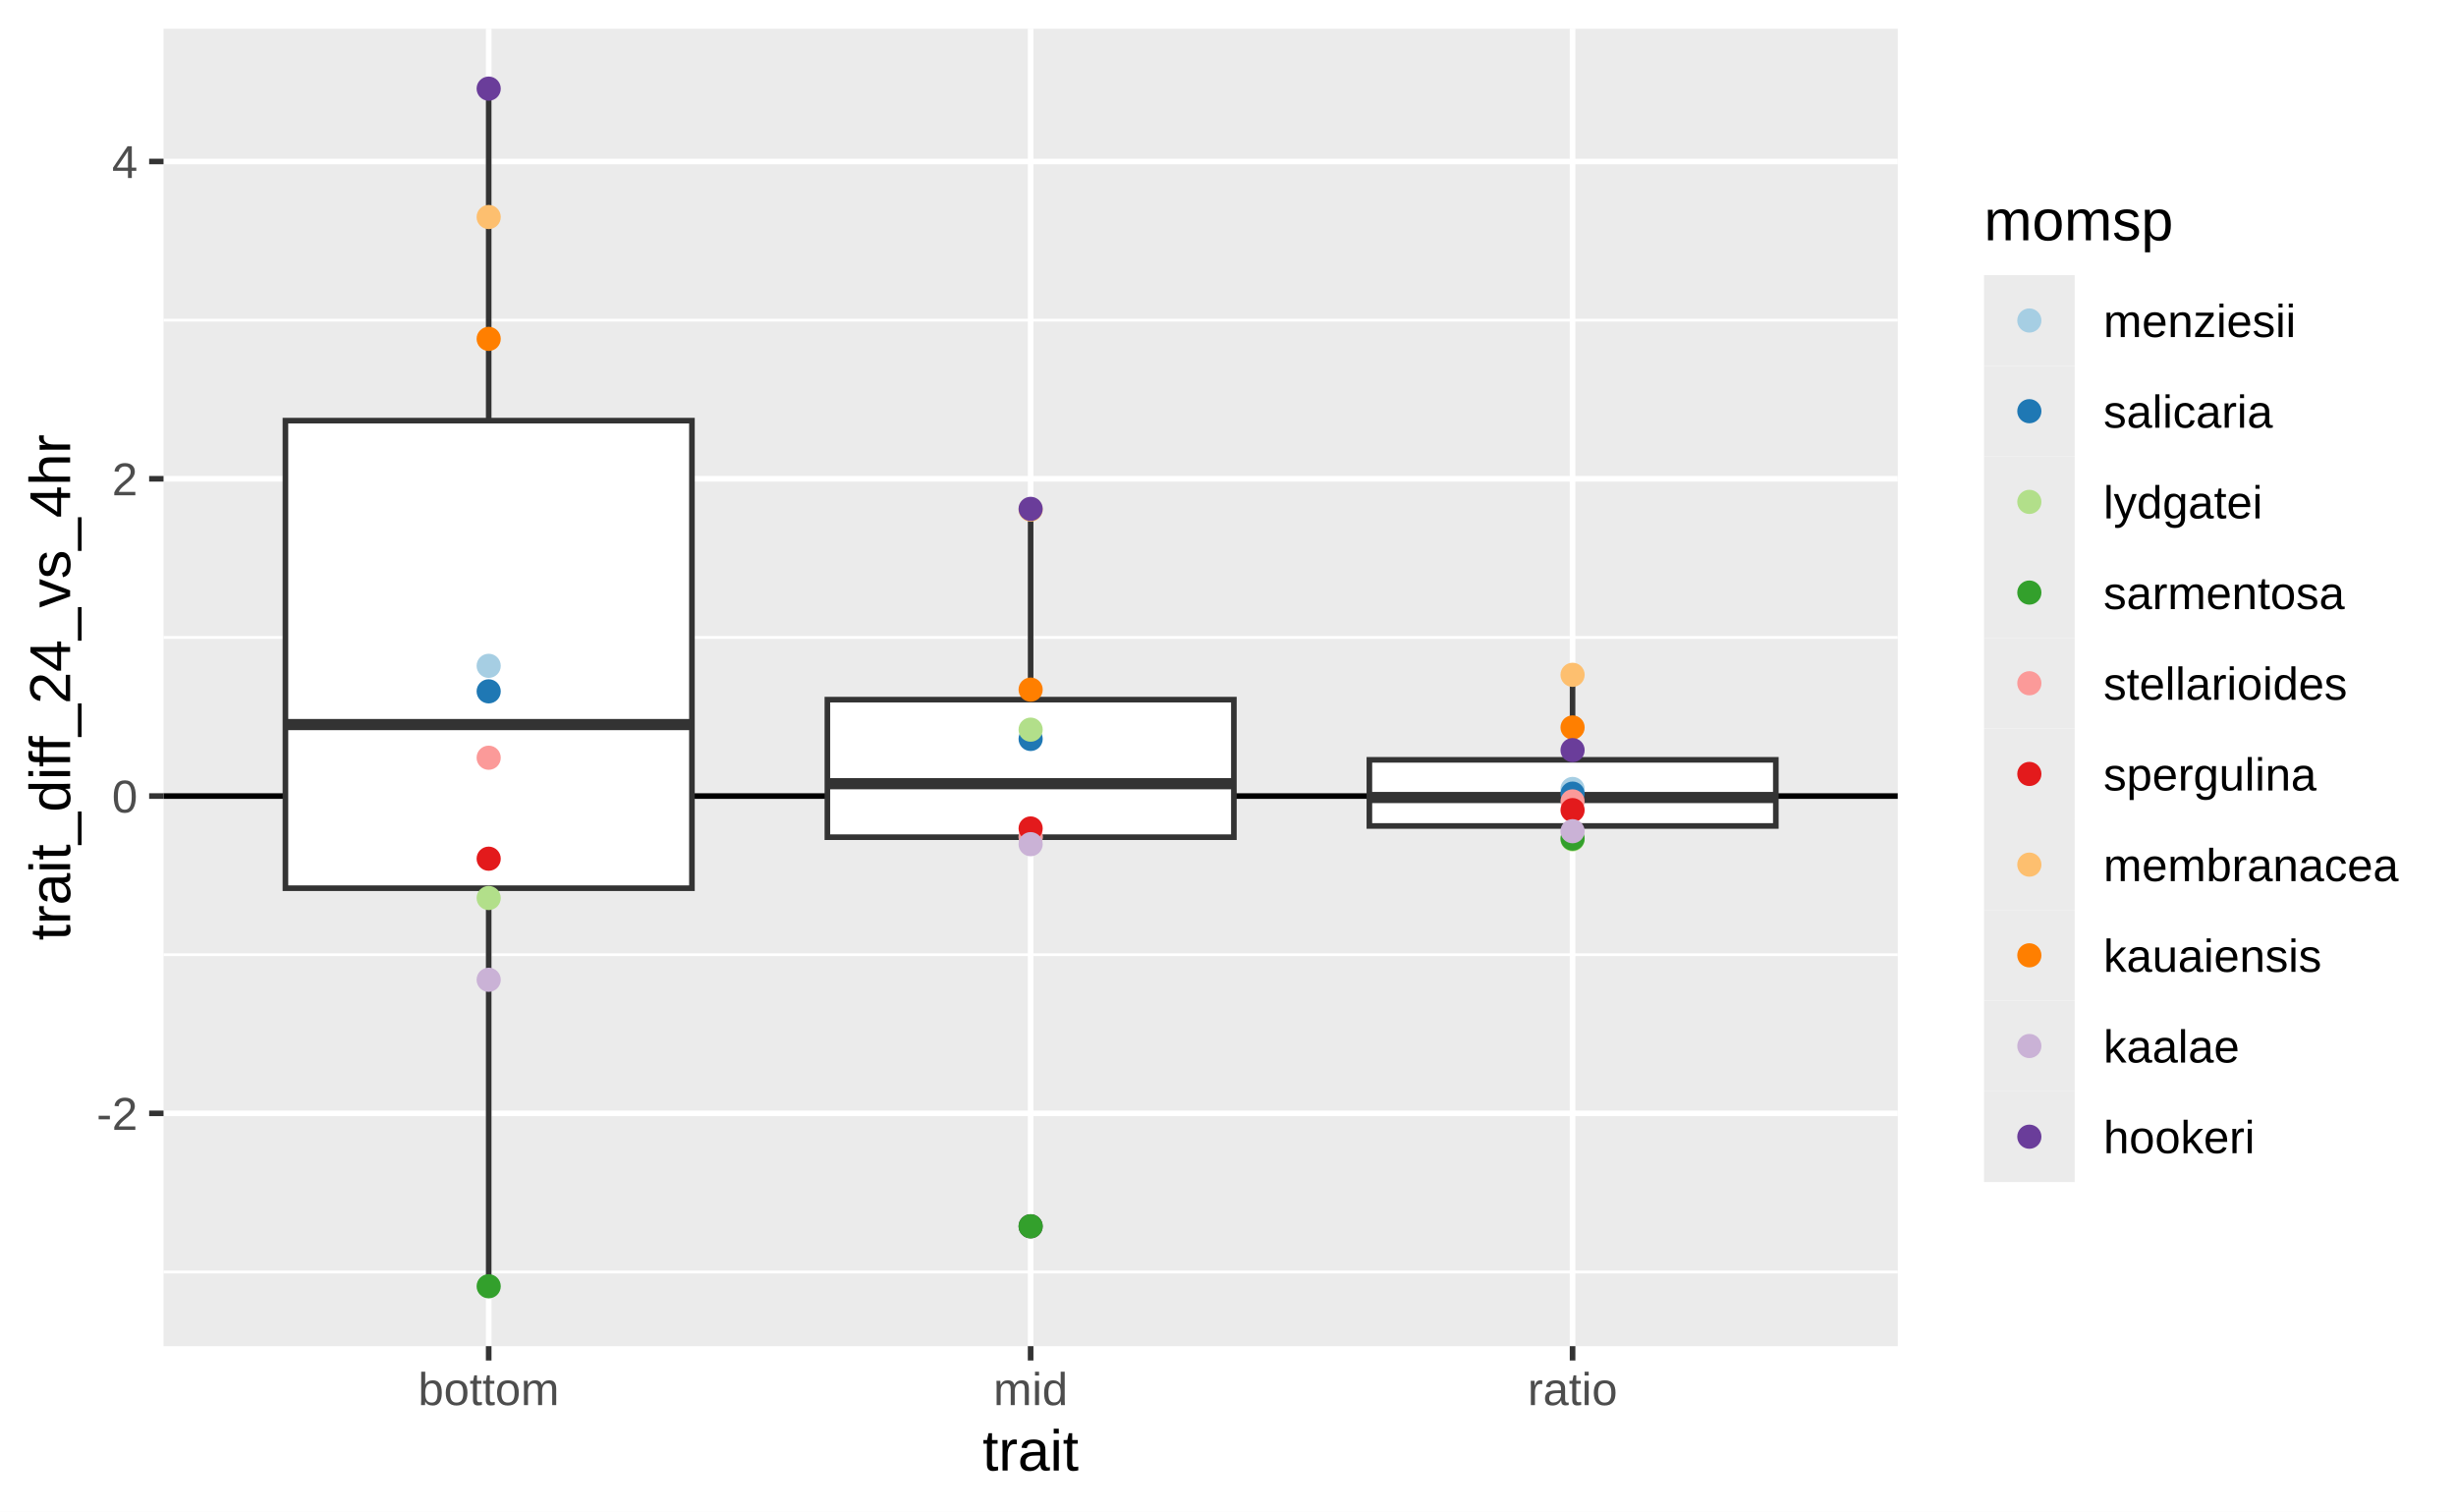
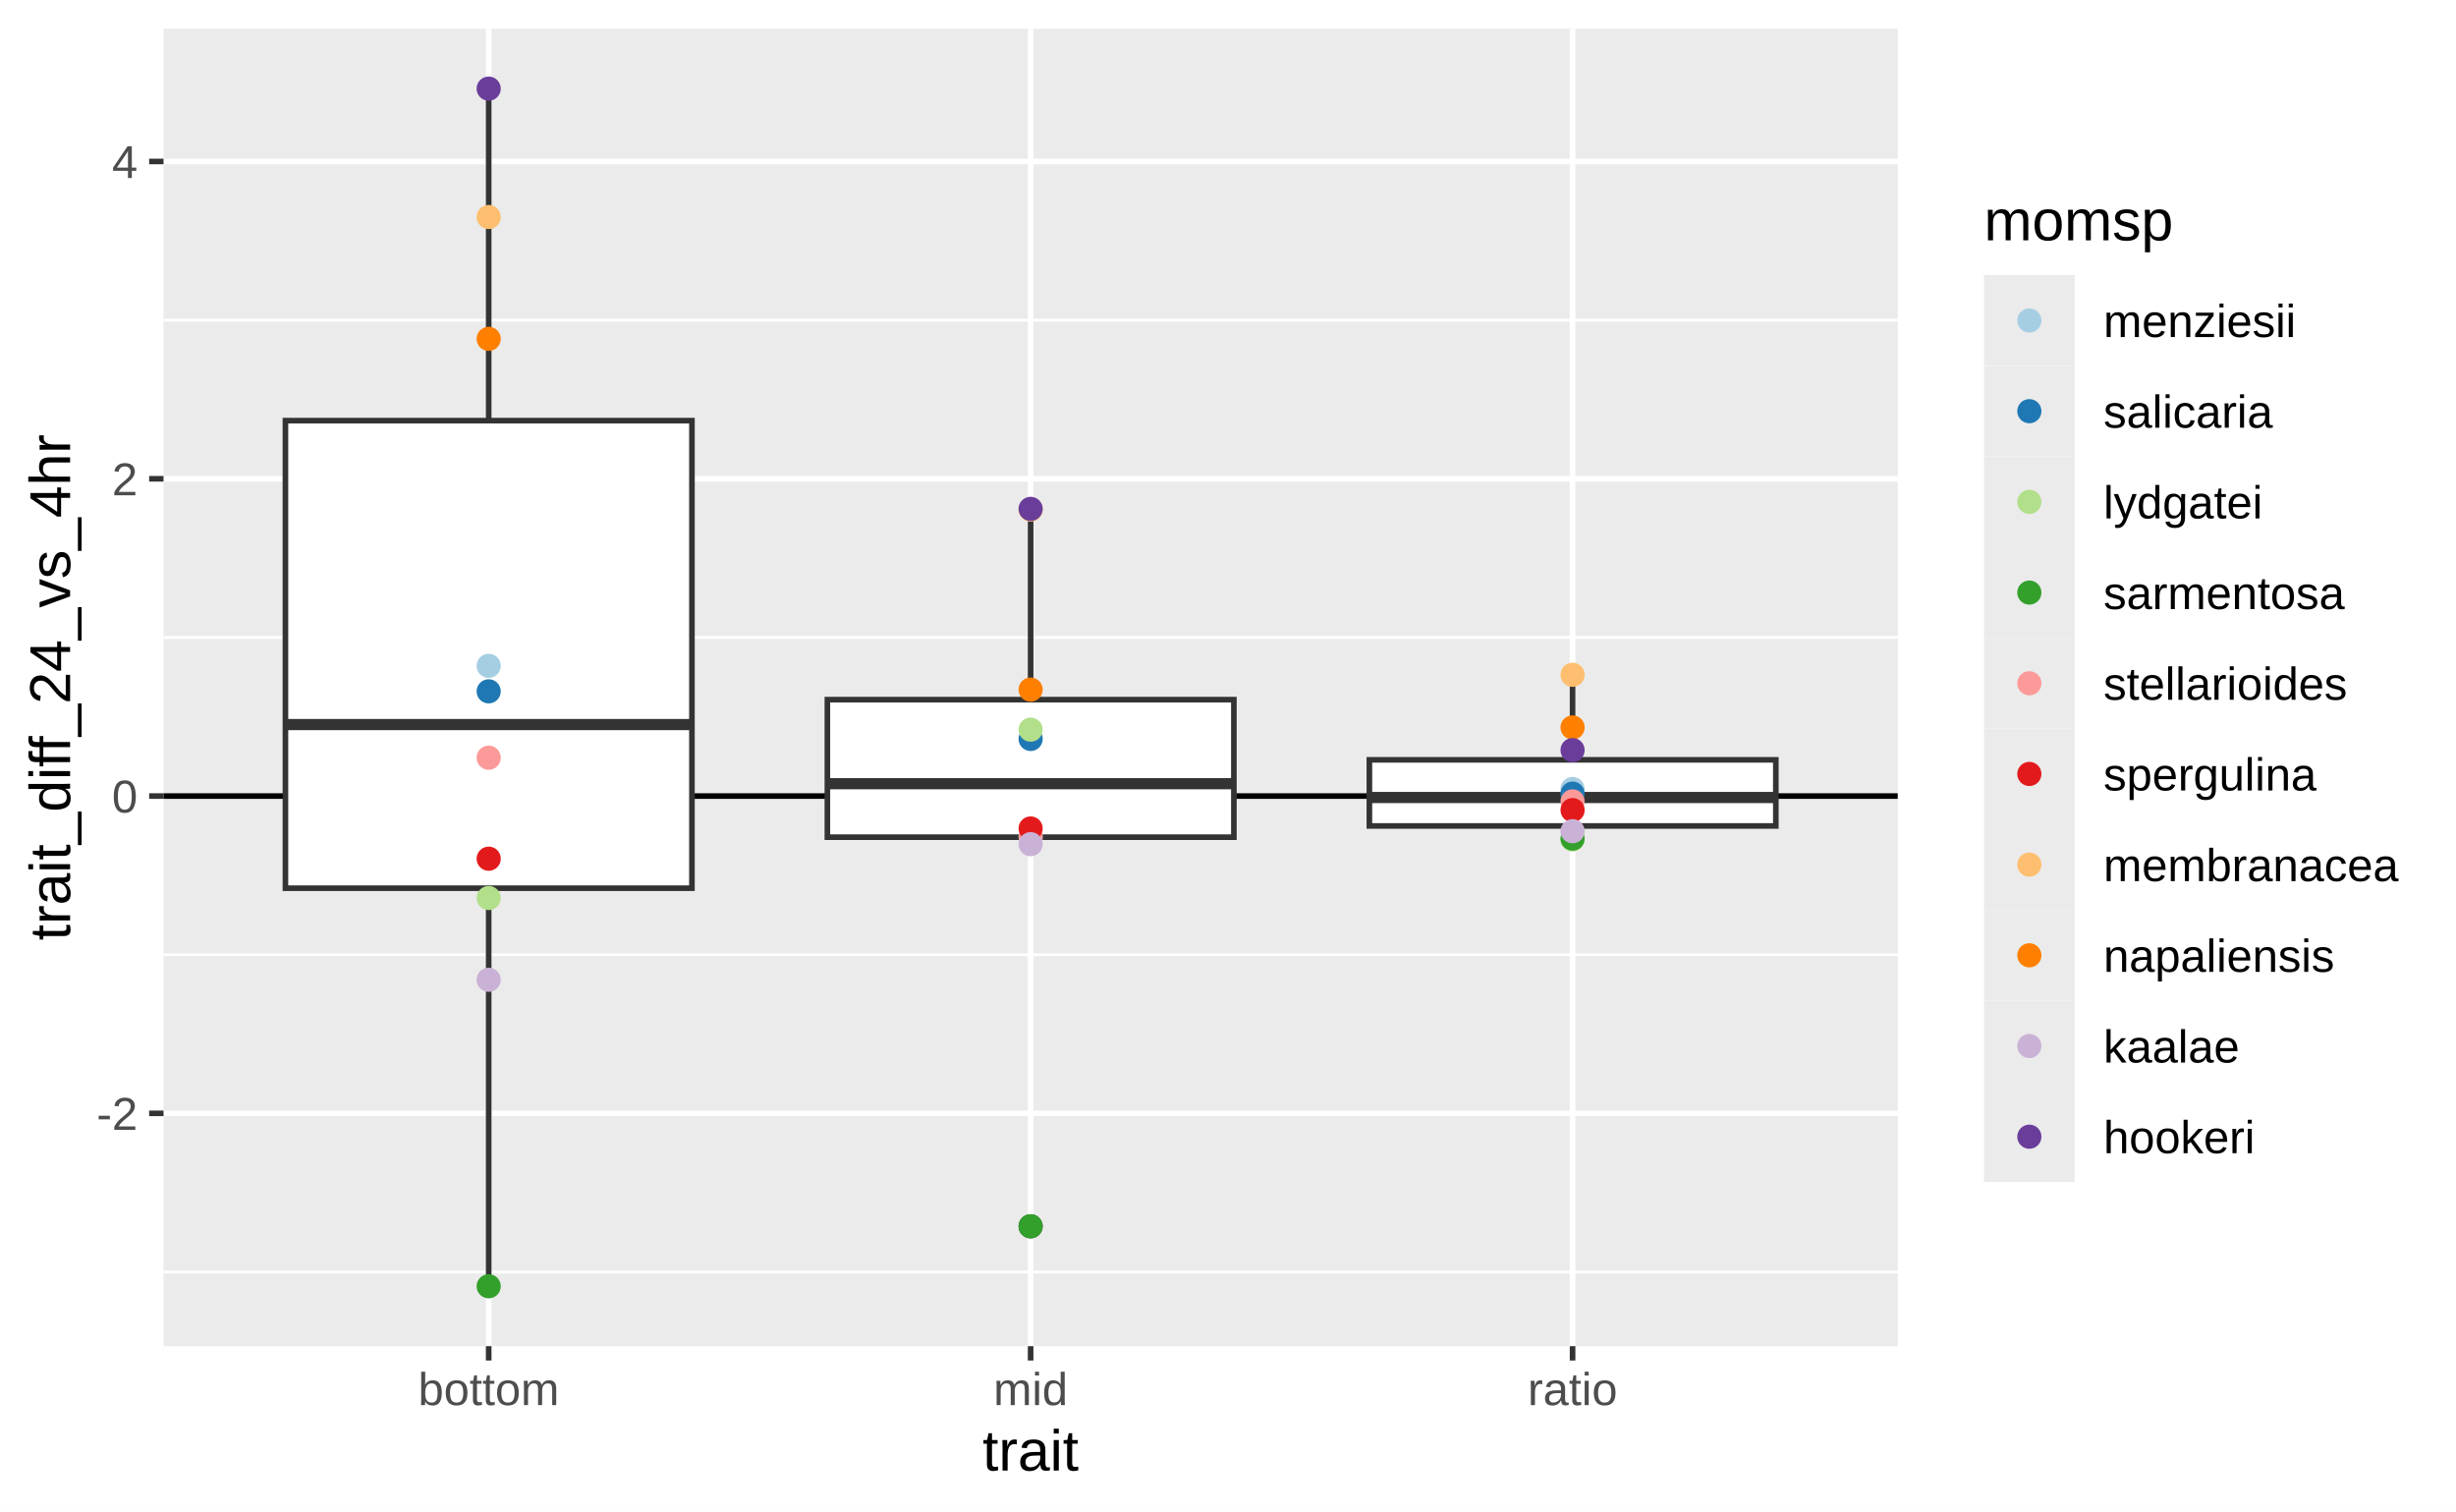
<svg xmlns="http://www.w3.org/2000/svg" width="468.00pt" height="288.00pt" viewBox="0 0 468.00 288.00">
  <g class="svglite">
    <defs>
      <style type="text/css">
    .svglite line, .svglite polyline, .svglite polygon, .svglite path, .svglite rect, .svglite circle {
      fill: none;
      stroke: #000000;
      stroke-linecap: round;
      stroke-linejoin: round;
      stroke-miterlimit: 10.00;
    }
    .svglite text {
      white-space: pre;
    }
    .svglite g.glyphgroup path {
      fill: inherit;
      stroke: none;
    }
  </style>
    </defs>
    <rect width="100%" height="100%" style="stroke: none; fill: #FFFFFF;" />
    <defs>
      <clipPath id="cpMC4wMHw0NjguMDB8MC4wMHwyODguMDA=">
        <rect x="0.00" y="0.00" width="468.00" height="288.00" />
      </clipPath>
    </defs>
    <g clip-path="url(#cpMC4wMHw0NjguMDB8MC4wMHwyODguMDA=)">
      <rect x="0.00" y="0.00" width="468.00" height="288.00" style="stroke-width: 1.07; stroke: #FFFFFF; fill: #FFFFFF;" />
    </g>
    <defs>
      <clipPath id="cpMzEuMTZ8MzYxLjYyfDUuNDh8MjU2LjUw">
        <rect x="31.16" y="5.48" width="330.47" height="251.02" />
      </clipPath>
    </defs>
    <g clip-path="url(#cpMzEuMTZ8MzYxLjYyfDUuNDh8MjU2LjUw)">
      <rect x="31.16" y="5.48" width="330.47" height="251.02" style="stroke-width: 1.07; stroke: none; fill: #EBEBEB;" />
      <polyline points="31.16,242.37 361.62,242.37 " style="stroke-width: 0.53; stroke: #FFFFFF; stroke-linecap: butt;" />
      <polyline points="31.16,181.91 361.62,181.91 " style="stroke-width: 0.53; stroke: #FFFFFF; stroke-linecap: butt;" />
      <polyline points="31.16,121.46 361.62,121.46 " style="stroke-width: 0.53; stroke: #FFFFFF; stroke-linecap: butt;" />
      <polyline points="31.16,61.00 361.62,61.00 " style="stroke-width: 0.53; stroke: #FFFFFF; stroke-linecap: butt;" />
      <polyline points="31.16,212.14 361.62,212.14 " style="stroke-width: 1.07; stroke: #FFFFFF; stroke-linecap: butt;" />
      <polyline points="31.16,151.68 361.62,151.68 " style="stroke-width: 1.07; stroke: #FFFFFF; stroke-linecap: butt;" />
      <polyline points="31.16,91.23 361.62,91.23 " style="stroke-width: 1.07; stroke: #FFFFFF; stroke-linecap: butt;" />
      <polyline points="31.16,30.77 361.62,30.77 " style="stroke-width: 1.07; stroke: #FFFFFF; stroke-linecap: butt;" />
      <polyline points="93.12,256.50 93.12,5.48 " style="stroke-width: 1.07; stroke: #FFFFFF; stroke-linecap: butt;" />
      <polyline points="196.39,256.50 196.39,5.48 " style="stroke-width: 1.07; stroke: #FFFFFF; stroke-linecap: butt;" />
      <polyline points="299.66,256.50 299.66,5.48 " style="stroke-width: 1.07; stroke: #FFFFFF; stroke-linecap: butt;" />
      <line x1="31.16" y1="151.68" x2="361.62" y2="151.68" style="stroke-width: 1.07; stroke-linecap: butt;" />
      <line x1="93.12" y1="80.15" x2="93.12" y2="16.89" style="stroke-width: 1.07; stroke: #333333; stroke-linecap: butt;" />
      <line x1="93.12" y1="169.24" x2="93.12" y2="245.09" style="stroke-width: 1.07; stroke: #333333; stroke-linecap: butt;" />
      <polygon points="54.39,80.15 54.39,169.24 131.85,169.24 131.85,80.15 54.39,80.15 " style="stroke-width: 1.07; stroke: #333333; stroke-linecap: butt; stroke-linejoin: miter; fill: #FFFFFF;" />
      <line x1="54.39" y1="138.06" x2="131.85" y2="138.06" style="stroke-width: 2.13; stroke: #333333; stroke-linecap: butt; stroke-linejoin: miter;" />
      <circle cx="196.39" cy="233.66" r="1.95" style="stroke-width: 0.71; stroke: #333333; fill: #333333;" />
      <line x1="196.39" y1="133.31" x2="196.39" y2="96.96" style="stroke-width: 1.07; stroke: #333333; stroke-linecap: butt;" />
      <line x1="196.39" y1="159.52" x2="196.39" y2="160.85" style="stroke-width: 1.07; stroke: #333333; stroke-linecap: butt;" />
      <polygon points="157.66,133.31 157.66,159.52 235.12,159.52 235.12,133.31 157.66,133.31 " style="stroke-width: 1.07; stroke: #333333; stroke-linecap: butt; stroke-linejoin: miter; fill: #FFFFFF;" />
      <line x1="157.66" y1="149.33" x2="235.12" y2="149.33" style="stroke-width: 2.13; stroke: #333333; stroke-linecap: butt; stroke-linejoin: miter;" />
      <line x1="299.66" y1="144.78" x2="299.66" y2="128.58" style="stroke-width: 1.07; stroke: #333333; stroke-linecap: butt;" />
      <line x1="299.66" y1="157.38" x2="299.66" y2="159.94" style="stroke-width: 1.07; stroke: #333333; stroke-linecap: butt;" />
      <polygon points="260.94,144.78 260.94,157.38 338.39,157.38 338.39,144.78 260.94,144.78 " style="stroke-width: 1.07; stroke: #333333; stroke-linecap: butt; stroke-linejoin: miter; fill: #FFFFFF;" />
      <line x1="260.94" y1="151.96" x2="338.39" y2="151.96" style="stroke-width: 2.13; stroke: #333333; stroke-linecap: butt; stroke-linejoin: miter;" />
      <circle cx="93.12" cy="126.87" r="1.95" style="stroke-width: 0.71; stroke: #A6CEE3; fill: #A6CEE3;" />
      <circle cx="93.12" cy="131.73" r="1.95" style="stroke-width: 0.71; stroke: #1F78B4; fill: #1F78B4;" />
      <circle cx="196.39" cy="159.55" r="1.95" style="stroke-width: 0.71; stroke: #A6CEE3; fill: #A6CEE3;" />
      <circle cx="196.39" cy="140.80" r="1.95" style="stroke-width: 0.71; stroke: #1F78B4; fill: #1F78B4;" />
      <circle cx="299.66" cy="150.33" r="1.95" style="stroke-width: 0.71; stroke: #A6CEE3; fill: #A6CEE3;" />
      <circle cx="299.66" cy="151.22" r="1.95" style="stroke-width: 0.71; stroke: #1F78B4; fill: #1F78B4;" />
      <circle cx="93.12" cy="171.11" r="1.95" style="stroke-width: 0.71; stroke: #B2DF8A; fill: #B2DF8A;" />
      <circle cx="93.12" cy="245.09" r="1.95" style="stroke-width: 0.71; stroke: #33A02C; fill: #33A02C;" />
      <circle cx="196.39" cy="139.03" r="1.95" style="stroke-width: 0.71; stroke: #B2DF8A; fill: #B2DF8A;" />
      <circle cx="196.39" cy="233.66" r="1.95" style="stroke-width: 0.71; stroke: #33A02C; fill: #33A02C;" />
      <circle cx="299.66" cy="159.94" r="1.95" style="stroke-width: 0.71; stroke: #B2DF8A; fill: #B2DF8A;" />
      <circle cx="299.66" cy="159.79" r="1.95" style="stroke-width: 0.71; stroke: #33A02C; fill: #33A02C;" />
      <circle cx="93.12" cy="144.38" r="1.95" style="stroke-width: 0.71; stroke: #FB9A99; fill: #FB9A99;" />
      <circle cx="93.12" cy="163.62" r="1.95" style="stroke-width: 0.71; stroke: #E31A1C; fill: #E31A1C;" />
      <circle cx="196.39" cy="159.42" r="1.95" style="stroke-width: 0.71; stroke: #FB9A99; fill: #FB9A99;" />
      <circle cx="196.39" cy="157.86" r="1.95" style="stroke-width: 0.71; stroke: #E31A1C; fill: #E31A1C;" />
      <circle cx="299.66" cy="152.70" r="1.95" style="stroke-width: 0.71; stroke: #FB9A99; fill: #FB9A99;" />
      <circle cx="299.66" cy="154.36" r="1.95" style="stroke-width: 0.71; stroke: #E31A1C; fill: #E31A1C;" />
      <circle cx="93.12" cy="41.35" r="1.95" style="stroke-width: 0.71; stroke: #FDBF6F; fill: #FDBF6F;" />
      <circle cx="93.12" cy="64.57" r="1.95" style="stroke-width: 0.71; stroke: #FF7F00; fill: #FF7F00;" />
      <circle cx="196.39" cy="97.10" r="1.95" style="stroke-width: 0.71; stroke: #FDBF6F; fill: #FDBF6F;" />
      <circle cx="196.39" cy="131.40" r="1.95" style="stroke-width: 0.71; stroke: #FF7F00; fill: #FF7F00;" />
      <circle cx="299.66" cy="128.58" r="1.95" style="stroke-width: 0.71; stroke: #FDBF6F; fill: #FDBF6F;" />
      <circle cx="299.66" cy="138.61" r="1.95" style="stroke-width: 0.71; stroke: #FF7F00; fill: #FF7F00;" />
      <circle cx="93.12" cy="186.69" r="1.95" style="stroke-width: 0.71; stroke: #CAB2D6; fill: #CAB2D6;" />
      <circle cx="93.12" cy="16.89" r="1.95" style="stroke-width: 0.71; stroke: #6A3D9A; fill: #6A3D9A;" />
      <circle cx="196.39" cy="160.85" r="1.95" style="stroke-width: 0.71; stroke: #CAB2D6; fill: #CAB2D6;" />
      <circle cx="196.39" cy="96.96" r="1.95" style="stroke-width: 0.71; stroke: #6A3D9A; fill: #6A3D9A;" />
      <circle cx="299.66" cy="158.38" r="1.95" style="stroke-width: 0.71; stroke: #CAB2D6; fill: #CAB2D6;" />
      <circle cx="299.66" cy="142.93" r="1.95" style="stroke-width: 0.71; stroke: #6A3D9A; fill: #6A3D9A;" />
    </g>
    <g clip-path="url(#cpMC4wMHw0NjguMDB8MC4wMHwyODguMDA=)">
      <text x="26.23" y="215.29" text-anchor="end" style="font-size: 8.80px;fill: #4D4D4D; font-family: &quot;Arial&quot;;">-2</text>
      <text x="26.23" y="154.83" text-anchor="end" style="font-size: 8.80px;fill: #4D4D4D; font-family: &quot;Arial&quot;;">0</text>
      <text x="26.23" y="94.38" text-anchor="end" style="font-size: 8.80px;fill: #4D4D4D; font-family: &quot;Arial&quot;;">2</text>
      <text x="26.23" y="33.92" text-anchor="end" style="font-size: 8.80px;fill: #4D4D4D; font-family: &quot;Arial&quot;;">4</text>
      <polyline points="28.42,212.14 31.16,212.14 " style="stroke-width: 1.07; stroke: #333333; stroke-linecap: butt;" />
      <polyline points="28.42,151.68 31.16,151.68 " style="stroke-width: 1.07; stroke: #333333; stroke-linecap: butt;" />
      <polyline points="28.42,91.23 31.16,91.23 " style="stroke-width: 1.07; stroke: #333333; stroke-linecap: butt;" />
      <polyline points="28.42,30.77 31.16,30.77 " style="stroke-width: 1.07; stroke: #333333; stroke-linecap: butt;" />
      <polyline points="93.12,259.24 93.12,256.50 " style="stroke-width: 1.07; stroke: #333333; stroke-linecap: butt;" />
      <polyline points="196.39,259.24 196.39,256.50 " style="stroke-width: 1.07; stroke: #333333; stroke-linecap: butt;" />
      <polyline points="299.66,259.24 299.66,256.50 " style="stroke-width: 1.07; stroke: #333333; stroke-linecap: butt;" />
      <text x="93.12" y="267.74" text-anchor="middle" style="font-size: 8.80px;fill: #4D4D4D; font-family: &quot;Arial&quot;;">bottom</text>
      <text x="196.39" y="267.74" text-anchor="middle" style="font-size: 8.80px;fill: #4D4D4D; font-family: &quot;Arial&quot;;">mid</text>
      <text x="299.66" y="267.74" text-anchor="middle" style="font-size: 8.80px;fill: #4D4D4D; font-family: &quot;Arial&quot;;">ratio</text>
      <text x="196.39" y="280.20" text-anchor="middle" style="font-size: 11.00px; font-family: &quot;Arial&quot;;">trait</text>
      <text transform="translate(13.36,130.99) rotate(-90)" text-anchor="middle" style="font-size: 11.00px; font-family: &quot;Arial&quot;;">trait_diff_24_vs_4hr</text>
      <rect x="372.58" y="31.27" width="89.94" height="199.43" style="stroke-width: 1.07; stroke: none; fill: #FFFFFF;" />
      <text x="378.06" y="45.79" style="font-size: 11.00px; font-family: &quot;Arial&quot;;">momsp</text>
      <rect x="378.06" y="52.43" width="17.28" height="17.28" style="stroke-width: 1.07; stroke: none; fill: #EBEBEB;" />
      <circle cx="386.70" cy="61.07" r="1.95" style="stroke-width: 0.71; stroke: #A6CEE3; fill: #A6CEE3;" />
      <rect x="378.06" y="69.71" width="17.28" height="17.28" style="stroke-width: 1.07; stroke: none; fill: #EBEBEB;" />
      <circle cx="386.70" cy="78.35" r="1.95" style="stroke-width: 0.71; stroke: #1F78B4; fill: #1F78B4;" />
      <rect x="378.06" y="86.99" width="17.28" height="17.28" style="stroke-width: 1.07; stroke: none; fill: #EBEBEB;" />
      <circle cx="386.70" cy="95.63" r="1.95" style="stroke-width: 0.71; stroke: #B2DF8A; fill: #B2DF8A;" />
      <rect x="378.06" y="104.27" width="17.28" height="17.28" style="stroke-width: 1.07; stroke: none; fill: #EBEBEB;" />
      <circle cx="386.70" cy="112.91" r="1.95" style="stroke-width: 0.71; stroke: #33A02C; fill: #33A02C;" />
      <rect x="378.06" y="121.55" width="17.28" height="17.28" style="stroke-width: 1.07; stroke: none; fill: #EBEBEB;" />
      <circle cx="386.70" cy="130.19" r="1.95" style="stroke-width: 0.71; stroke: #FB9A99; fill: #FB9A99;" />
      <rect x="378.06" y="138.83" width="17.28" height="17.28" style="stroke-width: 1.07; stroke: none; fill: #EBEBEB;" />
      <circle cx="386.70" cy="147.47" r="1.95" style="stroke-width: 0.71; stroke: #E31A1C; fill: #E31A1C;" />
      <rect x="378.06" y="156.11" width="17.28" height="17.28" style="stroke-width: 1.07; stroke: none; fill: #EBEBEB;" />
      <circle cx="386.70" cy="164.75" r="1.95" style="stroke-width: 0.71; stroke: #FDBF6F; fill: #FDBF6F;" />
      <rect x="378.06" y="173.39" width="17.28" height="17.28" style="stroke-width: 1.07; stroke: none; fill: #EBEBEB;" />
      <circle cx="386.70" cy="182.03" r="1.95" style="stroke-width: 0.71; stroke: #FF7F00; fill: #FF7F00;" />
      <rect x="378.06" y="190.67" width="17.28" height="17.28" style="stroke-width: 1.07; stroke: none; fill: #EBEBEB;" />
      <circle cx="386.70" cy="199.31" r="1.95" style="stroke-width: 0.71; stroke: #CAB2D6; fill: #CAB2D6;" />
      <rect x="378.06" y="207.95" width="17.28" height="17.28" style="stroke-width: 1.07; stroke: none; fill: #EBEBEB;" />
      <circle cx="386.70" cy="216.59" r="1.95" style="stroke-width: 0.71; stroke: #6A3D9A; fill: #6A3D9A;" />
      <text x="400.82" y="64.22" style="font-size: 8.80px; font-family: &quot;Arial&quot;;">menziesii</text>
      <text x="400.82" y="81.50" style="font-size: 8.80px; font-family: &quot;Arial&quot;;">salicaria</text>
      <text x="400.82" y="98.78" style="font-size: 8.80px; font-family: &quot;Arial&quot;;">lydgatei</text>
      <text x="400.82" y="116.06" style="font-size: 8.80px; font-family: &quot;Arial&quot;;">sarmentosa</text>
      <text x="400.82" y="133.34" style="font-size: 8.80px; font-family: &quot;Arial&quot;;">stellarioides</text>
      <text x="400.82" y="150.62" style="font-size: 8.80px; font-family: &quot;Arial&quot;;">spergulina</text>
      <text x="400.82" y="167.90" style="font-size: 8.80px; font-family: &quot;Arial&quot;;">membranacea</text>
-       <text x="400.82" y="185.18" style="font-size: 8.80px; font-family: &quot;Arial&quot;;">kauaiensis</text>
+       <text x="400.82" y="185.18" style="font-size: 8.80px; font-family: &quot;Arial&quot;;">napaliensis</text>
      <text x="400.82" y="202.46" style="font-size: 8.80px; font-family: &quot;Arial&quot;;">kaalae</text>
      <text x="400.82" y="219.74" style="font-size: 8.80px; font-family: &quot;Arial&quot;;">hookeri</text>
    </g>
  </g>
</svg>
